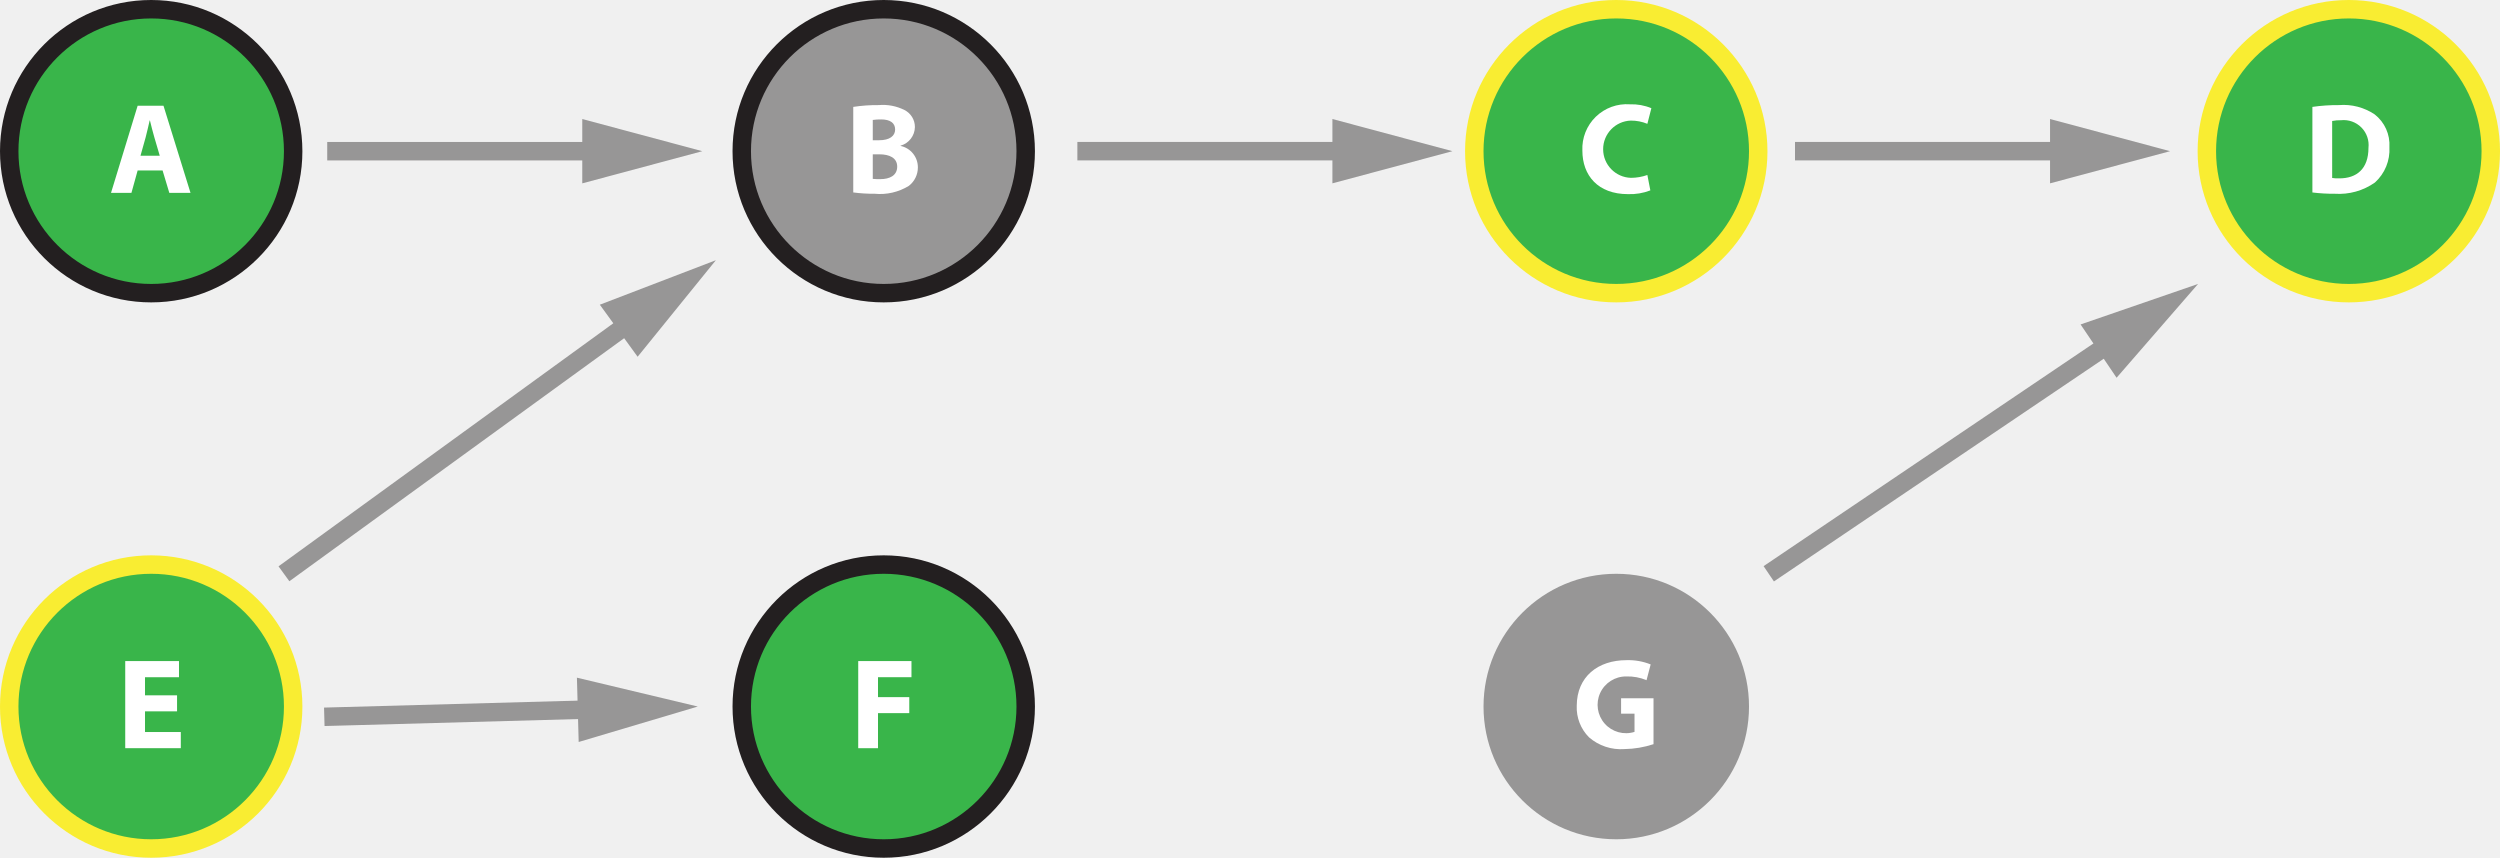
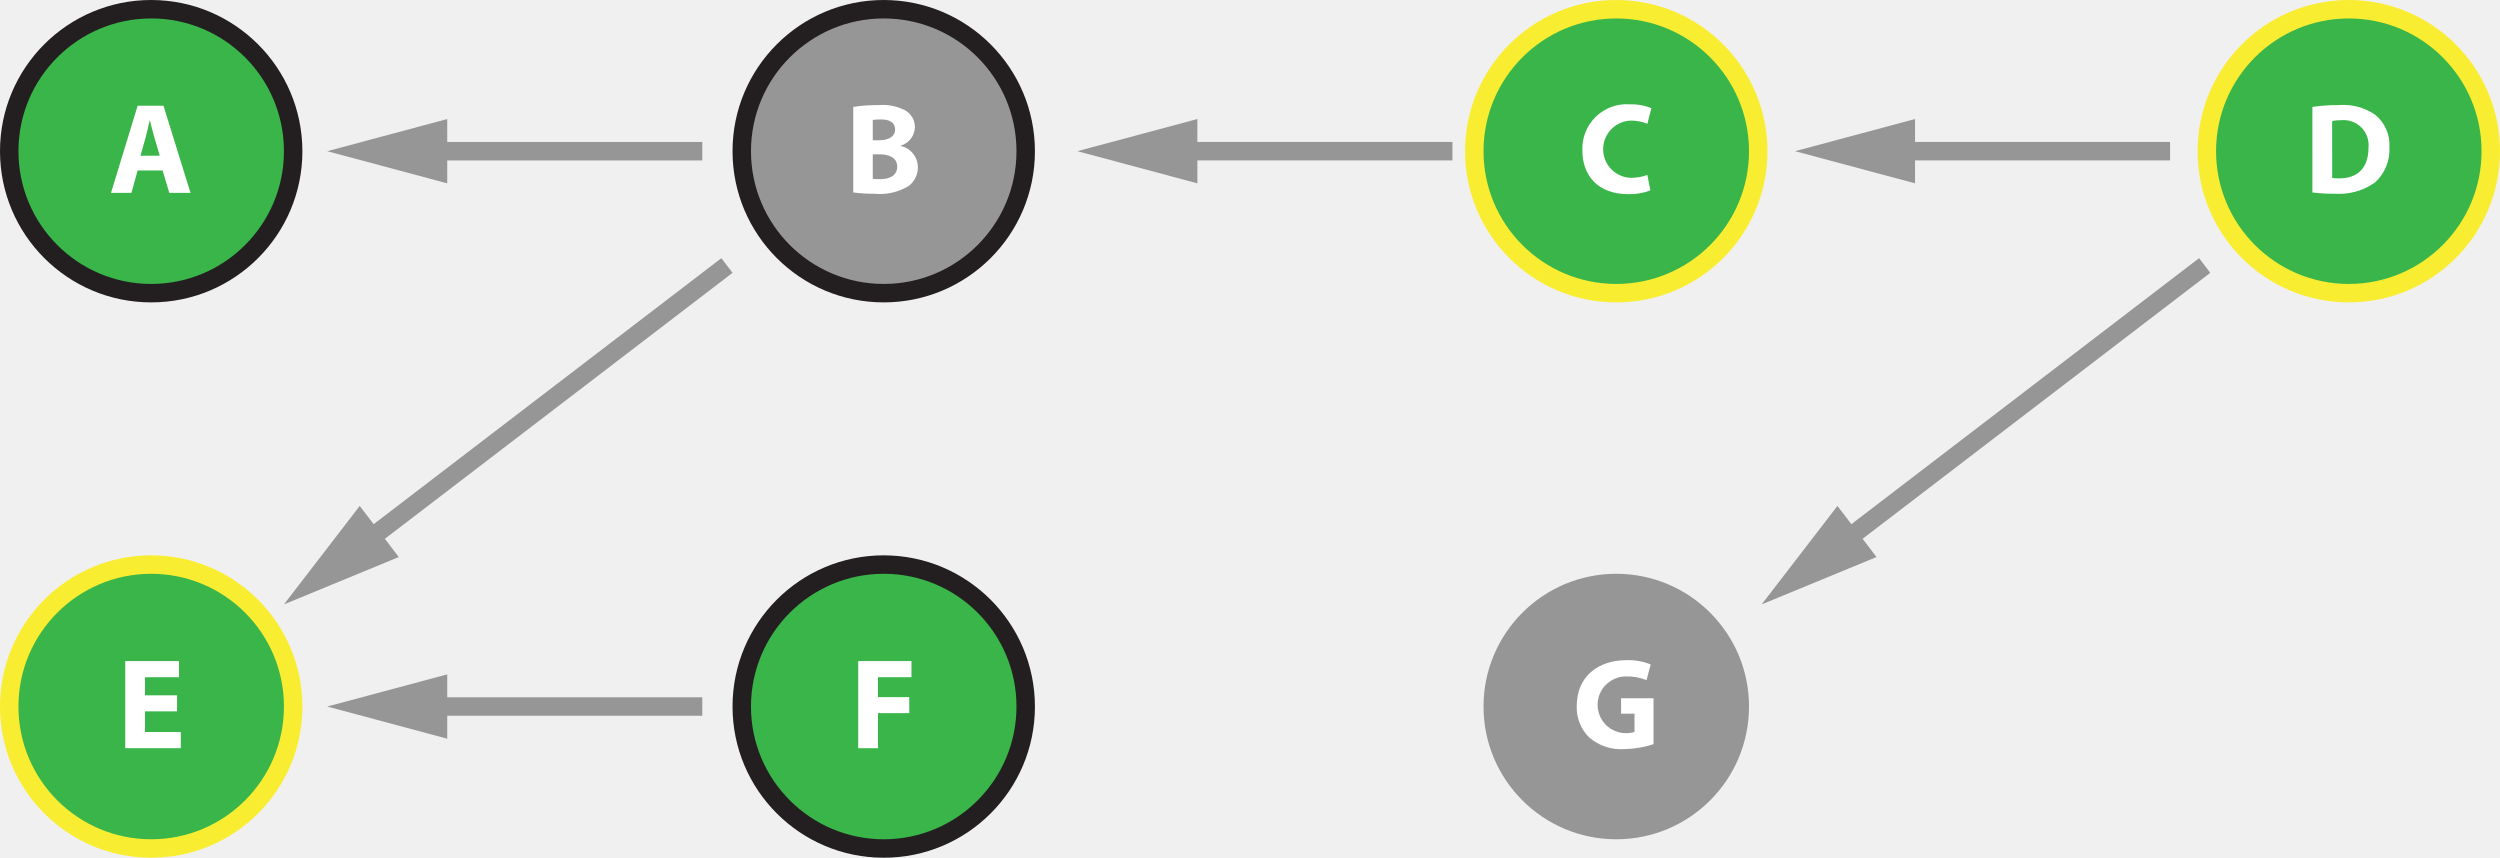
<svg xmlns="http://www.w3.org/2000/svg" viewBox="0 0 270.97 92.968">
  <defs>
-     <style>.a{fill:#39b54a;}.b{fill:#231f20;}.c{fill:#f9ed32;}.d{fill:#979696;}.e{fill:#fff;}.f{fill:none;stroke:#979696;stroke-miterlimit:10;stroke-width:2px;}</style>
+     <style>.a{fill:#fff;}.b{fill:none;stroke:#979696;stroke-miterlimit:10;stroke-width:2px;}.c{fill:#979696;}.d{fill:#39b54a;}.e{fill:#231f20;}.f{fill:#f9ed32;}</style>
  </defs>
-   <circle class="a" cx="16.388" cy="16.388" r="15.388" />
-   <path class="b" d="M216.247,294.714a14.388,14.388,0,1,1-14.388,14.388A14.388,14.388,0,0,1,216.247,294.714m0-2a16.388,16.388,0,1,0,16.388,16.388A16.406,16.406,0,0,0,216.247,292.714Z" transform="translate(-199.8592 -292.7143)" />
-   <path class="a" d="M375.044,324.49a15.388,15.388,0,1,1,15.388-15.388A15.406,15.406,0,0,1,375.044,324.49Z" transform="translate(-199.8592 -292.7143)" />
-   <path class="c" d="M375.043,294.714a14.388,14.388,0,1,1-14.388,14.388,14.388,14.388,0,0,1,14.388-14.388m0-2a16.388,16.388,0,1,0,16.388,16.388,16.406,16.406,0,0,0-16.388-16.388Z" transform="translate(-199.8592 -292.7143)" />
-   <circle class="a" cx="254.582" cy="16.388" r="15.388" />
-   <path class="c" d="M454.442,294.714A14.388,14.388,0,1,1,440.054,309.102a14.388,14.388,0,0,1,14.388-14.388m0-2a16.388,16.388,0,1,0,16.388,16.388,16.406,16.406,0,0,0-16.388-16.388Z" transform="translate(-199.8592 -292.7143)" />
-   <path class="d" d="M295.645,324.49a15.388,15.388,0,1,1,15.388-15.388A15.405,15.405,0,0,1,295.645,324.49Z" transform="translate(-199.8592 -292.7143)" />
-   <path class="b" d="M295.645,294.714a14.388,14.388,0,1,1-14.388,14.388,14.388,14.388,0,0,1,14.388-14.388m0-2A16.388,16.388,0,1,0,312.033,309.102a16.406,16.406,0,0,0-16.388-16.388Z" transform="translate(-199.8592 -292.7143)" />
-   <circle class="a" cx="16.388" cy="76.58" r="15.388" />
-   <path class="c" d="M216.247,354.906a14.388,14.388,0,1,1-14.388,14.388A14.388,14.388,0,0,1,216.247,354.906m0-2a16.388,16.388,0,1,0,16.388,16.388A16.406,16.406,0,0,0,216.247,352.906Z" transform="translate(-199.8592 -292.7143)" />
-   <path class="a" d="M295.645,384.682A15.388,15.388,0,1,1,311.033,369.294,15.405,15.405,0,0,1,295.645,384.682Z" transform="translate(-199.8592 -292.7143)" />
-   <path class="b" d="M295.645,354.906a14.388,14.388,0,1,1-14.388,14.388,14.388,14.388,0,0,1,14.388-14.388m0-2A16.388,16.388,0,1,0,312.033,369.294a16.406,16.406,0,0,0-16.388-16.388Z" transform="translate(-199.8592 -292.7143)" />
-   <circle class="d" cx="175.184" cy="76.58" r="14.388" />
-   <line class="e" x1="30.776" y1="62.192" x2="77.59" y2="28.204" />
-   <line class="f" x1="30.776" y1="62.192" x2="68.987" y2="34.45" />
-   <polygon class="d" points="69.111 38.668 77.59 28.204 65.014 33.026 69.111 38.668" />
-   <line class="e" x1="116.773" y1="16.387" x2="157.426" y2="16.386" />
-   <line class="f" x1="116.773" y1="16.387" x2="146.795" y2="16.386" />
-   <polygon class="d" points="144.417 19.872 157.426 16.386 144.417 12.9 144.417 19.872" />
-   <line class="e" x1="35.467" y1="16.388" x2="76.12" y2="16.387" />
-   <line class="f" x1="35.467" y1="16.388" x2="65.489" y2="16.388" />
-   <polygon class="d" points="63.111 19.874 76.12 16.387 63.111 12.901 63.111 19.874" />
-   <line class="e" x1="194.557" y1="16.387" x2="235.21" y2="16.386" />
-   <line class="f" x1="194.557" y1="16.387" x2="224.579" y2="16.386" />
-   <polygon class="d" points="222.201 19.872 235.21 16.386 222.201 12.9 222.201 19.872" />
-   <line class="e" x1="35.15" y1="77.693" x2="75.631" y2="76.58" />
-   <line class="f" x1="35.15" y1="77.693" x2="65.003" y2="76.872" />
-   <polygon class="d" points="62.722 80.422 75.631 76.58 62.531 73.452 62.722 80.422" />
-   <line class="e" x1="191.712" y1="62.192" x2="238.243" y2="30.776" />
-   <line class="f" x1="191.712" y1="62.192" x2="229.432" y2="36.724" />
-   <polygon class="d" points="229.412 40.944 238.243 30.776 225.51 35.166 229.412 40.944" />
-   <path class="e" d="M214.778,311.192l-.672,2.424h-2.213l2.885-9.441h2.802l2.927,9.441h-2.297l-.729-2.424Zm2.396-1.597-.588-2.003c-.168-.561-.336-1.261-.476-1.821h-.028c-.14.561-.28,1.275-.434,1.821l-.561,2.003Z" transform="translate(-199.8592 -292.7143)" />
-   <path class="e" d="M378.737,313.35a6.087,6.087,0,0,1-2.424.406c-3.264,0-4.944-2.031-4.944-4.721a4.813,4.813,0,0,1,5.154-5.015,5.56,5.56,0,0,1,2.325.421l-.434,1.694a4.624,4.624,0,0,0-1.793-.35,3.104,3.104,0,0,0,.014,6.205,5.341,5.341,0,0,0,1.779-.309Z" transform="translate(-199.8592 -292.7143)" />
-   <path class="e" d="M450.494,304.301a19.062,19.062,0,0,1,2.886-.196,6.074,6.074,0,0,1,3.866,1.009,4.178,4.178,0,0,1,1.597,3.558,4.786,4.786,0,0,1-1.569,3.824,6.772,6.772,0,0,1-4.356,1.219,18.625,18.625,0,0,1-2.423-.14Zm2.144,7.704a3.923,3.923,0,0,0,.742.042c1.933.015,3.193-1.051,3.193-3.306a2.708,2.708,0,0,0-2.97-2.997,4.435,4.435,0,0,0-.966.084Z" transform="translate(-199.8592 -292.7143)" />
-   <path class="e" d="M292.342,304.301a16.986,16.986,0,0,1,2.76-.196,5.215,5.215,0,0,1,2.788.532,2.055,2.055,0,0,1,1.134,1.849,2.134,2.134,0,0,1-1.555,2.018v.027a2.364,2.364,0,0,1,1.877,2.326,2.515,2.515,0,0,1-.98,2.003,5.962,5.962,0,0,1-3.712.854,16.46,16.46,0,0,1-2.312-.141Zm2.115,3.613h.701c1.121,0,1.723-.462,1.723-1.162,0-.715-.546-1.093-1.513-1.093a5.933,5.933,0,0,0-.911.056Zm0,4.188a6.67,6.67,0,0,0,.827.028c.966,0,1.821-.364,1.821-1.359,0-.952-.854-1.33-1.919-1.33H294.457Z" transform="translate(-199.8592 -292.7143)" />
-   <path class="e" d="M219.05,369.816h-3.474v2.241h3.88v1.751h-6.023v-9.441h5.827v1.751h-3.684v1.961h3.474Z" transform="translate(-199.8592 -292.7143)" />
-   <path class="e" d="M292.881,364.367h5.771v1.751h-3.628v2.157h3.39v1.737h-3.39v3.796h-2.144Z" transform="translate(-199.8592 -292.7143)" />
-   <path class="e" d="M379.08,373.374a10.566,10.566,0,0,1-3.151.532,5.262,5.262,0,0,1-3.839-1.275,4.566,4.566,0,0,1-1.33-3.432c.014-3.138,2.297-4.931,5.393-4.931a6.509,6.509,0,0,1,2.619.462l-.448,1.709a5.227,5.227,0,0,0-2.199-.406,3.076,3.076,0,1,0,.896,6.009v-1.975h-1.456v-1.667h3.516Z" transform="translate(-199.8592 -292.7143)" />
+   <line class="a" x1="78.794" y1="28.776" x2="30.776" y2="65.51" />
+   <line class="b" x1="78.794" y1="28.776" x2="39.219" y2="59.051" />
+   <polygon class="c" points="38.989 54.837 30.775 65.51 43.226 60.375 38.989 54.837" />
+   <line class="a" x1="238.96" y1="28.776" x2="190.942" y2="65.51" />
+   <line class="b" x1="238.96" y1="28.776" x2="199.386" y2="59.051" />
+   <polygon class="c" points="199.156 54.837 190.942 65.51 203.393 60.375 199.156 54.837" />
+   <line class="a" x1="235.21" y1="16.387" x2="194.557" y2="16.386" />
+   <line class="b" x1="235.21" y1="16.387" x2="205.188" y2="16.386" />
+   <polygon class="c" points="207.566 12.9 194.557 16.386 207.566 19.872 207.566 12.9" />
+   <line class="a" x1="76.12" y1="16.388" x2="35.467" y2="16.387" />
+   <line class="b" x1="76.12" y1="16.388" x2="46.098" y2="16.388" />
+   <polygon class="c" points="48.476 12.901 35.467 16.387 48.476 19.874 48.476 12.901" />
+   <line class="a" x1="76.12" y1="76.58" x2="35.467" y2="76.579" />
+   <line class="b" x1="76.12" y1="76.58" x2="46.098" y2="76.58" />
+   <polygon class="c" points="48.476 73.093 35.467 76.579 48.476 80.066 48.476 73.093" />
+   <line class="a" x1="157.426" y1="16.387" x2="116.773" y2="16.386" />
+   <line class="b" x1="157.426" y1="16.387" x2="127.405" y2="16.386" />
+   <polygon class="c" points="129.782 12.9 116.773 16.386 129.782 19.872 129.782 12.9" />
+   <circle class="d" cx="16.388" cy="16.388" r="15.388" />
+   <path class="e" d="M216.247,294.714a14.388,14.388,0,1,1-14.388,14.388A14.388,14.388,0,0,1,216.247,294.714m0-2a16.388,16.388,0,1,0,16.388,16.388A16.406,16.406,0,0,0,216.247,292.714Z" transform="translate(-199.8592 -292.7143)" />
+   <path class="d" d="M375.044,324.49a15.388,15.388,0,1,1,15.388-15.388A15.406,15.406,0,0,1,375.044,324.49Z" transform="translate(-199.8592 -292.7143)" />
+   <path class="f" d="M375.043,294.714a14.388,14.388,0,1,1-14.388,14.388,14.388,14.388,0,0,1,14.388-14.388m0-2a16.388,16.388,0,1,0,16.388,16.388,16.406,16.406,0,0,0-16.388-16.388Z" transform="translate(-199.8592 -292.7143)" />
+   <circle class="d" cx="254.582" cy="16.388" r="15.388" />
+   <path class="f" d="M454.442,294.714A14.388,14.388,0,1,1,440.054,309.102a14.388,14.388,0,0,1,14.388-14.388m0-2a16.388,16.388,0,1,0,16.388,16.388,16.406,16.406,0,0,0-16.388-16.388Z" transform="translate(-199.8592 -292.7143)" />
+   <path class="c" d="M295.645,324.49a15.388,15.388,0,1,1,15.388-15.388A15.405,15.405,0,0,1,295.645,324.49Z" transform="translate(-199.8592 -292.7143)" />
+   <path class="e" d="M295.645,294.714a14.388,14.388,0,1,1-14.388,14.388,14.388,14.388,0,0,1,14.388-14.388m0-2A16.388,16.388,0,1,0,312.033,309.102a16.406,16.406,0,0,0-16.388-16.388Z" transform="translate(-199.8592 -292.7143)" />
+   <circle class="d" cx="16.388" cy="76.58" r="15.388" />
+   <path class="f" d="M216.247,354.906a14.388,14.388,0,1,1-14.388,14.388A14.388,14.388,0,0,1,216.247,354.906m0-2a16.388,16.388,0,1,0,16.388,16.388A16.406,16.406,0,0,0,216.247,352.906Z" transform="translate(-199.8592 -292.7143)" />
+   <path class="d" d="M295.645,384.682A15.388,15.388,0,1,1,311.033,369.294,15.405,15.405,0,0,1,295.645,384.682Z" transform="translate(-199.8592 -292.7143)" />
+   <path class="e" d="M295.645,354.906a14.388,14.388,0,1,1-14.388,14.388,14.388,14.388,0,0,1,14.388-14.388m0-2A16.388,16.388,0,1,0,312.033,369.294a16.406,16.406,0,0,0-16.388-16.388Z" transform="translate(-199.8592 -292.7143)" />
+   <circle class="c" cx="175.184" cy="76.58" r="14.388" />
+   <path class="a" d="M214.778,311.192l-.672,2.424h-2.213l2.885-9.441h2.802l2.927,9.441h-2.297l-.729-2.424Zm2.396-1.597-.588-2.003c-.168-.561-.336-1.261-.476-1.821h-.028c-.14.561-.28,1.275-.434,1.821l-.561,2.003Z" transform="translate(-199.8592 -292.7143)" />
+   <path class="a" d="M378.737,313.35a6.087,6.087,0,0,1-2.424.406c-3.264,0-4.944-2.031-4.944-4.721a4.813,4.813,0,0,1,5.154-5.015,5.56,5.56,0,0,1,2.325.421l-.434,1.694a4.624,4.624,0,0,0-1.793-.35,3.104,3.104,0,0,0,.014,6.205,5.341,5.341,0,0,0,1.779-.309Z" transform="translate(-199.8592 -292.7143)" />
+   <path class="a" d="M450.494,304.301a19.062,19.062,0,0,1,2.886-.196,6.074,6.074,0,0,1,3.866,1.009,4.178,4.178,0,0,1,1.597,3.558,4.786,4.786,0,0,1-1.569,3.824,6.772,6.772,0,0,1-4.356,1.219,18.625,18.625,0,0,1-2.423-.14Zm2.144,7.704a3.923,3.923,0,0,0,.742.042c1.933.015,3.193-1.051,3.193-3.306a2.708,2.708,0,0,0-2.97-2.997,4.436,4.436,0,0,0-.966.084Z" transform="translate(-199.8592 -292.7143)" />
+   <path class="a" d="M292.342,304.301a16.986,16.986,0,0,1,2.76-.196,5.215,5.215,0,0,1,2.788.532,2.055,2.055,0,0,1,1.134,1.849,2.134,2.134,0,0,1-1.555,2.018v.027a2.364,2.364,0,0,1,1.877,2.326,2.515,2.515,0,0,1-.98,2.003,5.962,5.962,0,0,1-3.712.854,16.46,16.46,0,0,1-2.312-.141Zm2.115,3.613h.701c1.121,0,1.723-.462,1.723-1.162,0-.715-.546-1.093-1.513-1.093a5.933,5.933,0,0,0-.911.056Zm0,4.188a6.67,6.67,0,0,0,.827.028c.966,0,1.821-.364,1.821-1.359,0-.952-.854-1.33-1.919-1.33H294.457Z" transform="translate(-199.8592 -292.7143)" />
+   <path class="a" d="M219.05,369.816h-3.474v2.241h3.88v1.751h-6.023v-9.441h5.827v1.751h-3.684v1.961h3.474Z" transform="translate(-199.8592 -292.7143)" />
+   <path class="a" d="M292.881,364.367h5.771v1.751h-3.628v2.157h3.39v1.737h-3.39v3.796h-2.144Z" transform="translate(-199.8592 -292.7143)" />
+   <path class="a" d="M379.08,373.374a10.566,10.566,0,0,1-3.151.532,5.262,5.262,0,0,1-3.839-1.275,4.566,4.566,0,0,1-1.33-3.432c.014-3.138,2.297-4.931,5.393-4.931a6.509,6.509,0,0,1,2.619.462l-.448,1.709a5.227,5.227,0,0,0-2.199-.406,3.076,3.076,0,1,0,.896,6.009v-1.975h-1.456v-1.667h3.516Z" transform="translate(-199.8592 -292.7143)" />
</svg>
